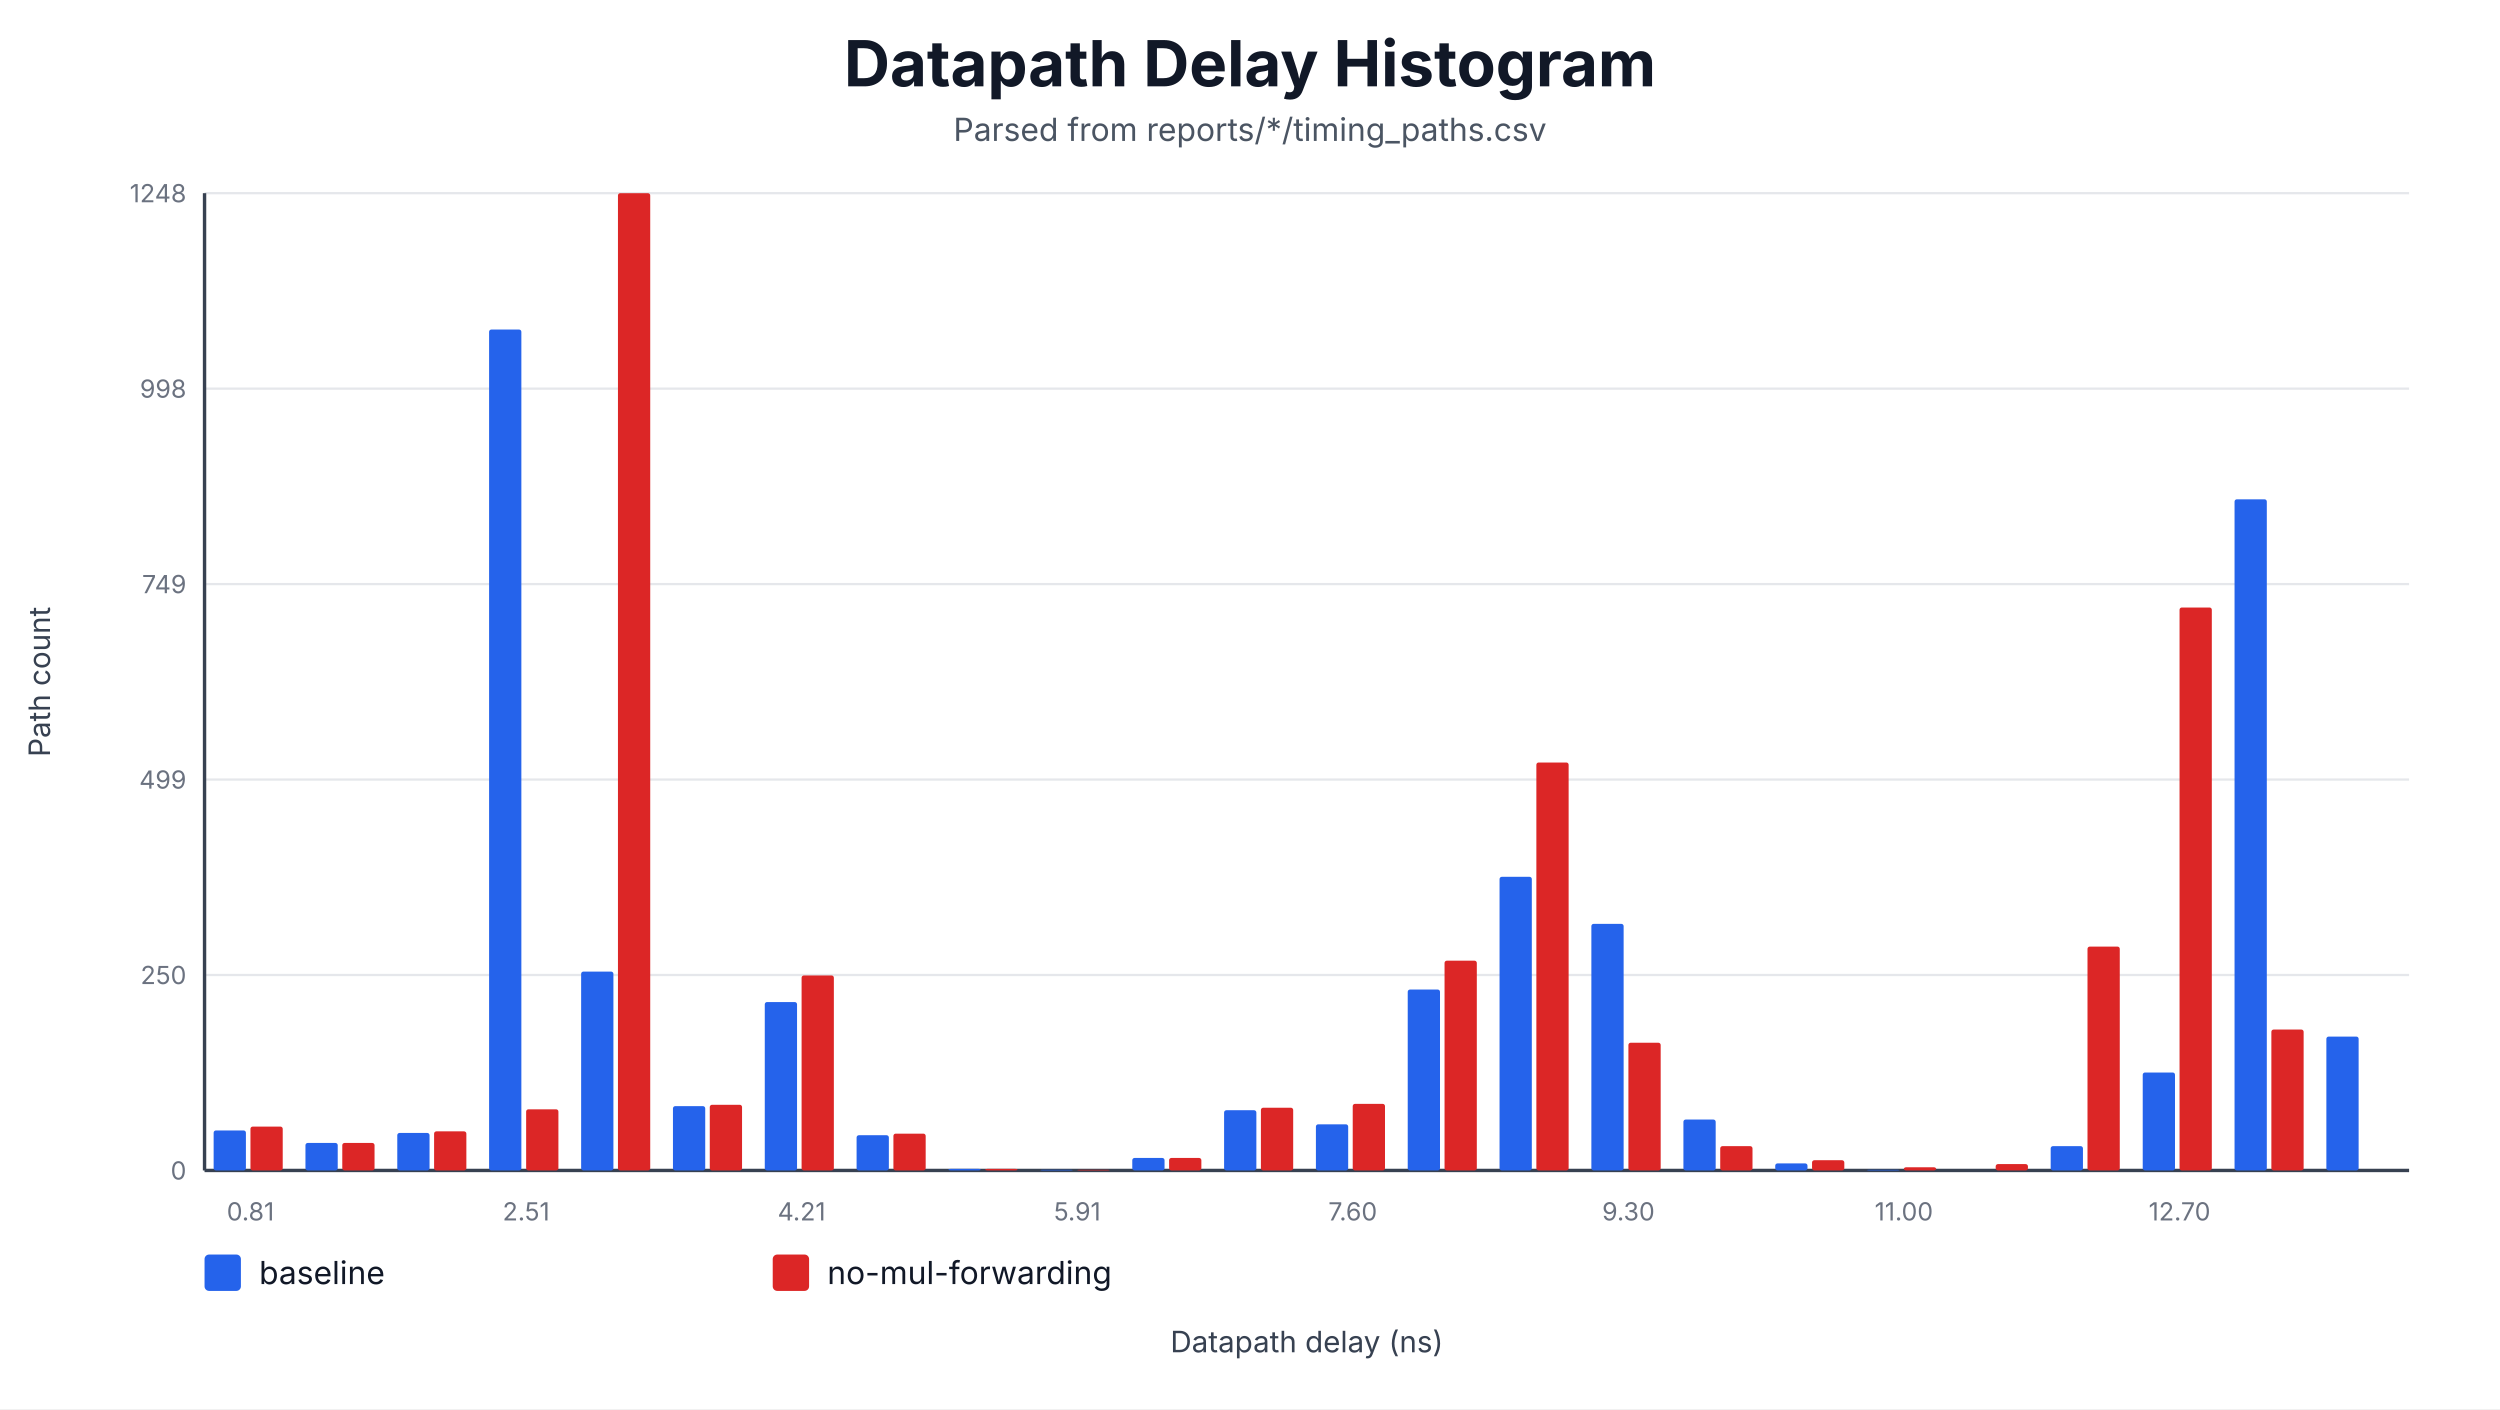
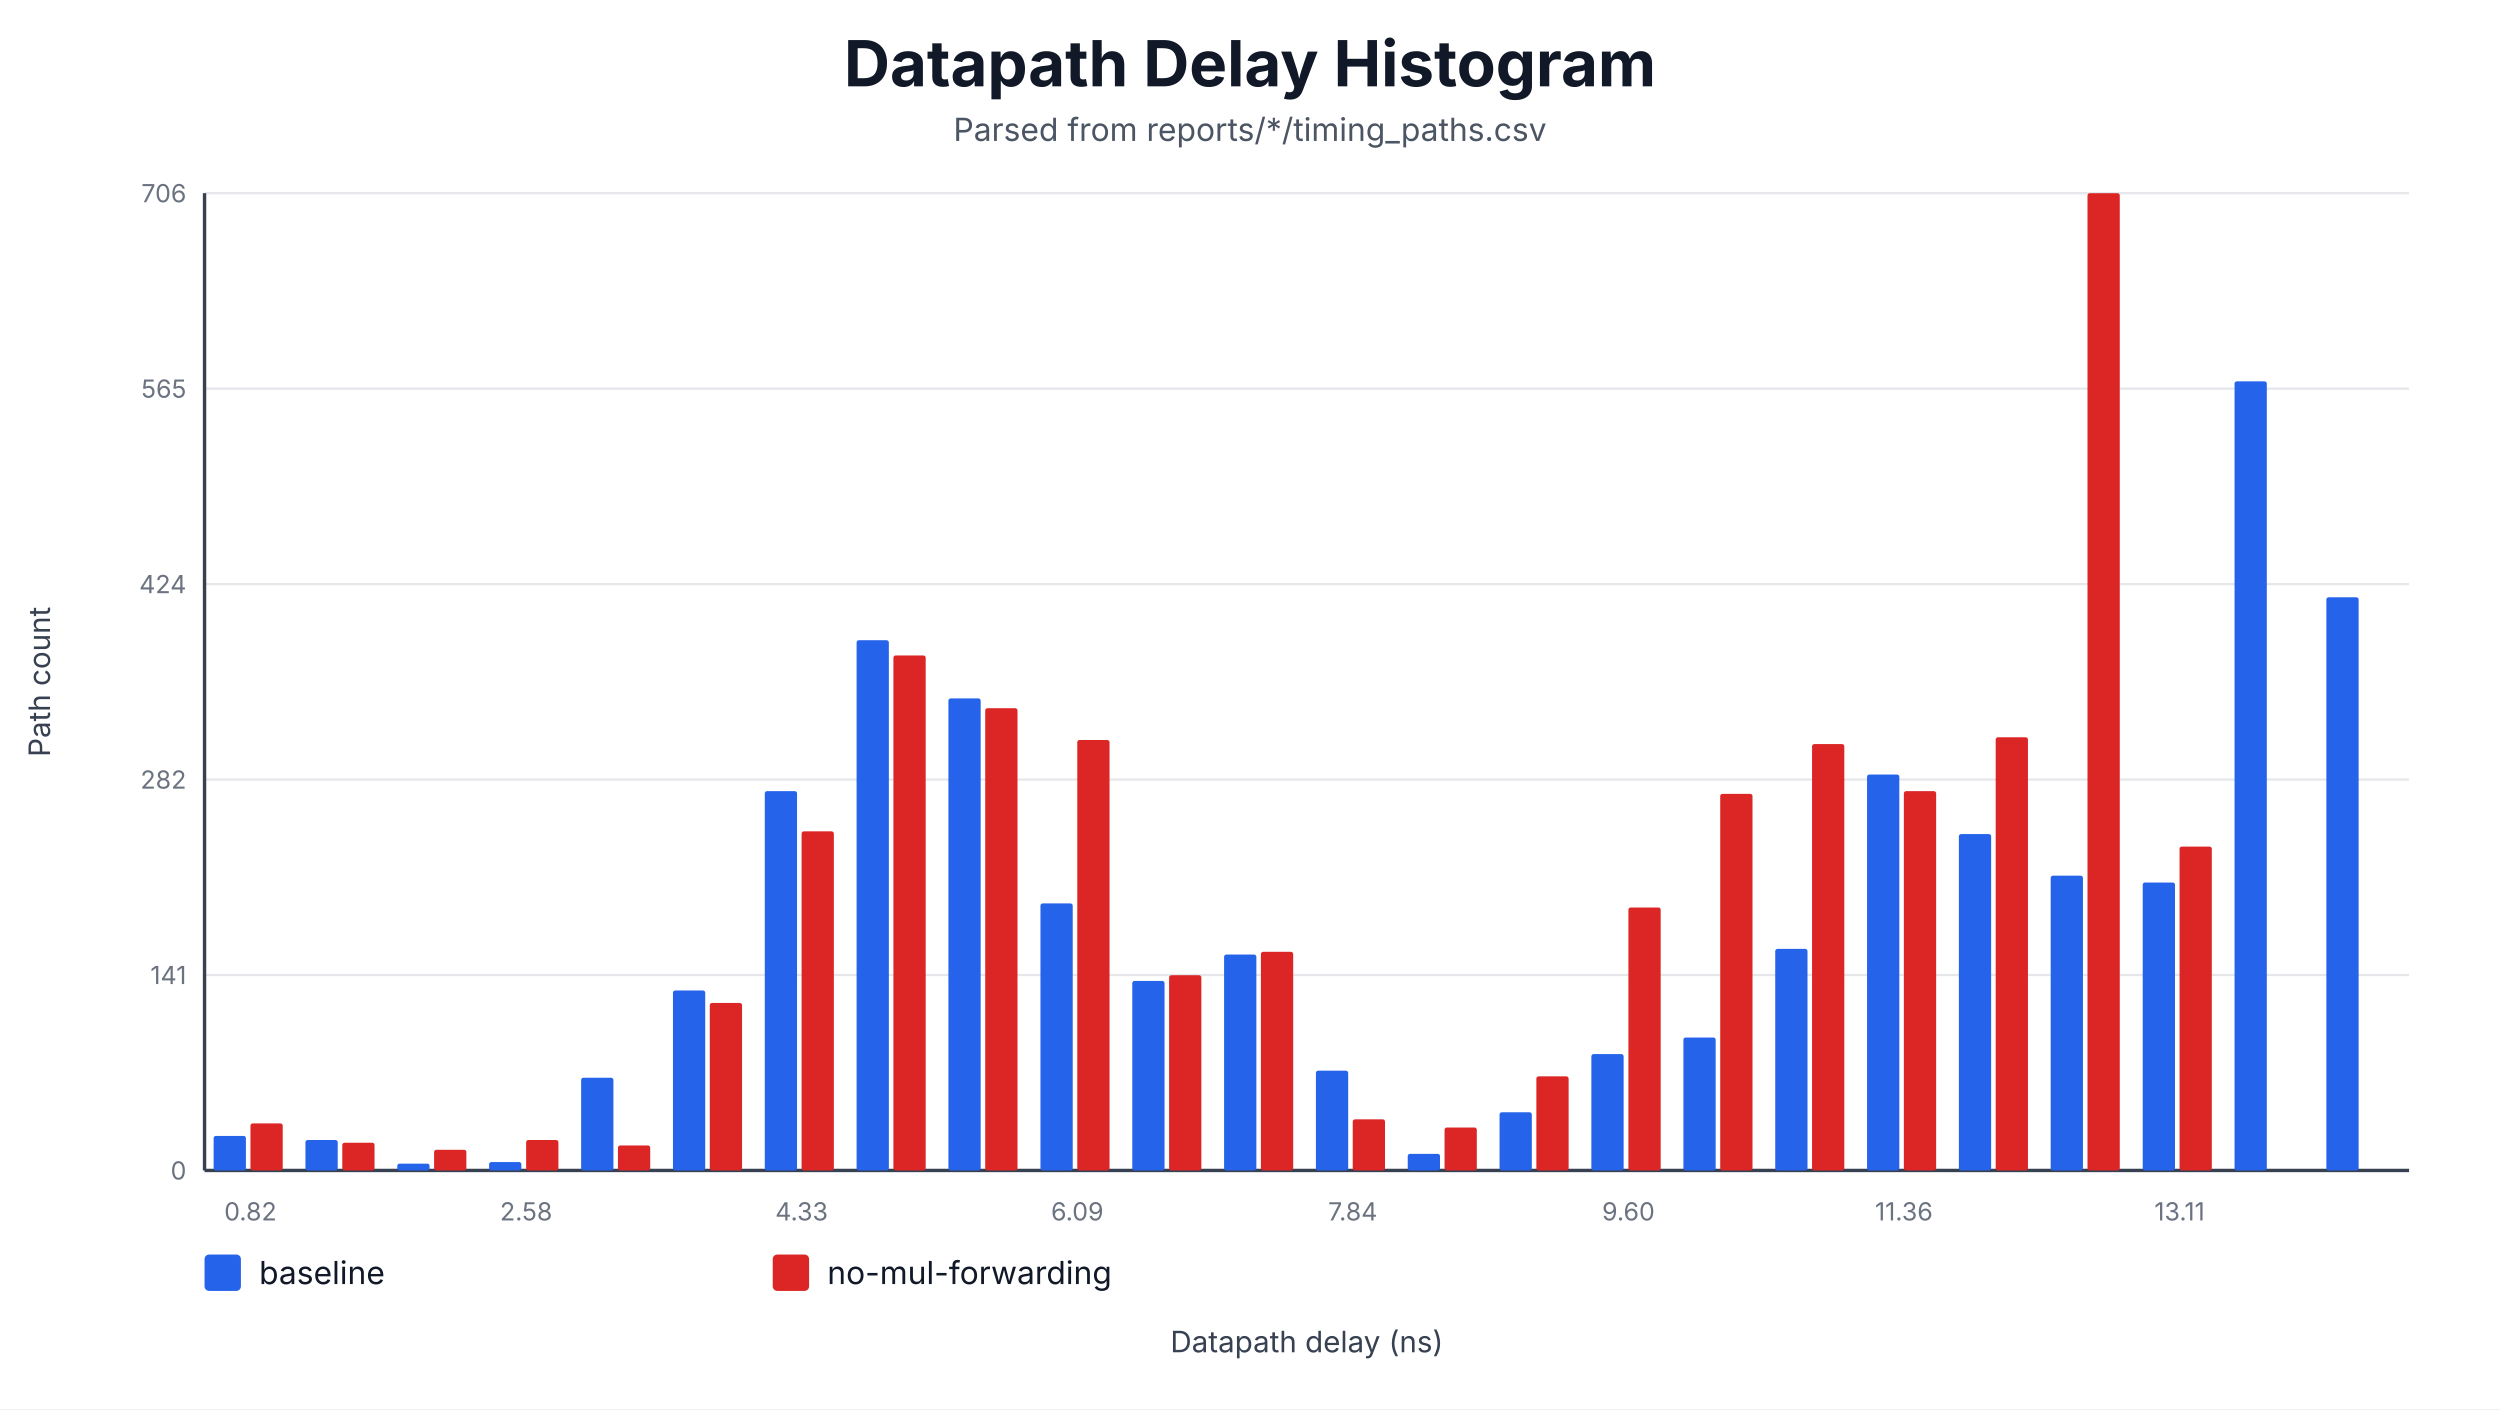
<svg xmlns="http://www.w3.org/2000/svg" width="1100" height="620" viewBox="0 0 1100 620">
  <rect width="100%" height="100%" fill="#ffffff" />
  <style>text{font-family:Inter,Arial,sans-serif;fill:#111827}.title{font-size:28px;font-weight:700}.subtitle{font-size:14px;fill:#4b5563}.axis{font-size:13px;fill:#374151}.tick{font-size:11px;fill:#6b7280}.grid{stroke:#e5e7eb}.axisline{stroke:#374151;stroke-width:1.5}.legend{font-size:14px}</style>
  <text class="title" x="550.0" y="38" text-anchor="middle">Datapath Delay Histogram</text>
  <text class="subtitle" x="550.0" y="62" text-anchor="middle">Parsed from reports/*/timing_paths.csv</text>
  <line class="grid" x1="90" y1="515.0" x2="1060" y2="515.0" />
  <text class="tick" x="82" y="519.0" text-anchor="end">0</text>
  <line class="grid" x1="90" y1="429.0" x2="1060" y2="429.0" />
-   <text class="tick" x="82" y="433.0" text-anchor="end">250</text>
+   <text class="tick" x="82" y="433.0" text-anchor="end">141</text>
  <line class="grid" x1="90" y1="343.0" x2="1060" y2="343.0" />
-   <text class="tick" x="82" y="347.0" text-anchor="end">499</text>
+   <text class="tick" x="82" y="347.0" text-anchor="end">282</text>
  <line class="grid" x1="90" y1="257.0" x2="1060" y2="257.0" />
-   <text class="tick" x="82" y="261.0" text-anchor="end">749</text>
+   <text class="tick" x="82" y="261.0" text-anchor="end">424</text>
  <line class="grid" x1="90" y1="171.0" x2="1060" y2="171.0" />
-   <text class="tick" x="82" y="175.0" text-anchor="end">998</text>
+   <text class="tick" x="82" y="175.0" text-anchor="end">565</text>
  <line class="grid" x1="90" y1="85.0" x2="1060" y2="85.0" />
-   <text class="tick" x="82" y="89.0" text-anchor="end">1248</text>
+   <text class="tick" x="82" y="89.0" text-anchor="end">706</text>
  <line class="axisline" x1="90" y1="85" x2="90" y2="515" />
  <line class="axisline" x1="90" y1="515" x2="1060" y2="515" />
  <text class="axis" x="22" y="300.0" transform="rotate(-90 22 300.0)" text-anchor="middle">Path count</text>
  <text class="axis" x="575.0" y="595" text-anchor="middle">Datapath delay (ns)</text>
-   <text class="tick" x="110.2" y="537" text-anchor="middle">0.81</text>
-   <rect x="94.0" y="497.4" width="14.2" height="17.6" fill="#2563eb" rx="1" />
-   <rect x="110.2" y="495.7" width="14.2" height="19.3" fill="#dc2626" rx="1" />
-   <rect x="134.4" y="502.9" width="14.2" height="12.1" fill="#2563eb" rx="1" />
-   <rect x="150.6" y="502.9" width="14.2" height="12.1" fill="#dc2626" rx="1" />
-   <rect x="174.8" y="498.5" width="14.2" height="16.5" fill="#2563eb" rx="1" />
-   <rect x="191.0" y="497.8" width="14.2" height="17.2" fill="#dc2626" rx="1" />
-   <text class="tick" x="231.5" y="537" text-anchor="middle">2.51</text>
-   <rect x="215.2" y="145.0" width="14.2" height="370.0" fill="#2563eb" rx="1" />
-   <rect x="231.5" y="488.1" width="14.2" height="26.9" fill="#dc2626" rx="1" />
-   <rect x="255.7" y="427.5" width="14.2" height="87.5" fill="#2563eb" rx="1" />
-   <rect x="271.9" y="85.0" width="14.2" height="430.0" fill="#dc2626" rx="1" />
-   <rect x="296.1" y="486.7" width="14.2" height="28.3" fill="#2563eb" rx="1" />
-   <rect x="312.3" y="486.1" width="14.2" height="28.9" fill="#dc2626" rx="1" />
-   <text class="tick" x="352.7" y="537" text-anchor="middle">4.21</text>
-   <rect x="336.5" y="440.9" width="14.2" height="74.1" fill="#2563eb" rx="1" />
-   <rect x="352.7" y="429.2" width="14.2" height="85.8" fill="#dc2626" rx="1" />
-   <rect x="376.9" y="499.5" width="14.2" height="15.5" fill="#2563eb" rx="1" />
-   <rect x="393.1" y="498.8" width="14.2" height="16.2" fill="#dc2626" rx="1" />
-   <rect x="417.3" y="514.3" width="14.2" height="0.7" fill="#2563eb" rx="1" />
-   <rect x="433.5" y="514.3" width="14.2" height="0.7" fill="#dc2626" rx="1" />
-   <text class="tick" x="474.0" y="537" text-anchor="middle">5.91</text>
-   <rect x="457.8" y="514.7" width="14.2" height="0.3" fill="#2563eb" rx="1" />
-   <rect x="474.0" y="514.7" width="14.2" height="0.3" fill="#dc2626" rx="1" />
-   <rect x="498.2" y="509.5" width="14.2" height="5.5" fill="#2563eb" rx="1" />
-   <rect x="514.4" y="509.5" width="14.2" height="5.5" fill="#dc2626" rx="1" />
-   <rect x="538.6" y="488.5" width="14.2" height="26.5" fill="#2563eb" rx="1" />
-   <rect x="554.8" y="487.4" width="14.2" height="27.6" fill="#dc2626" rx="1" />
-   <text class="tick" x="595.2" y="537" text-anchor="middle">7.60</text>
-   <rect x="579.0" y="494.7" width="14.2" height="20.3" fill="#2563eb" rx="1" />
-   <rect x="595.2" y="485.7" width="14.2" height="29.3" fill="#dc2626" rx="1" />
-   <rect x="619.4" y="435.4" width="14.2" height="79.6" fill="#2563eb" rx="1" />
-   <rect x="635.6" y="422.7" width="14.2" height="92.3" fill="#dc2626" rx="1" />
-   <rect x="659.8" y="385.8" width="14.2" height="129.2" fill="#2563eb" rx="1" />
-   <rect x="676.0" y="335.5" width="14.2" height="179.5" fill="#dc2626" rx="1" />
-   <text class="tick" x="716.5" y="537" text-anchor="middle">9.30</text>
-   <rect x="700.2" y="406.5" width="14.2" height="108.5" fill="#2563eb" rx="1" />
-   <rect x="716.5" y="458.8" width="14.2" height="56.2" fill="#dc2626" rx="1" />
-   <rect x="740.7" y="492.6" width="14.2" height="22.4" fill="#2563eb" rx="1" />
-   <rect x="756.9" y="504.3" width="14.2" height="10.7" fill="#dc2626" rx="1" />
-   <rect x="781.1" y="511.9" width="14.2" height="3.1" fill="#2563eb" rx="1" />
-   <rect x="797.3" y="510.5" width="14.2" height="4.5" fill="#dc2626" rx="1" />
-   <text class="tick" x="837.7" y="537" text-anchor="middle">11.00</text>
-   <rect x="821.5" y="514.7" width="14.2" height="0.3" fill="#2563eb" rx="1" />
-   <rect x="837.7" y="513.6" width="14.2" height="1.4" fill="#dc2626" rx="1" />
-   <rect x="861.9" y="515.0" width="14.2" height="0.0" fill="#2563eb" rx="1" />
-   <rect x="878.1" y="512.2" width="14.2" height="2.8" fill="#dc2626" rx="1" />
-   <rect x="902.3" y="504.3" width="14.2" height="10.7" fill="#2563eb" rx="1" />
-   <rect x="918.5" y="416.5" width="14.2" height="98.5" fill="#dc2626" rx="1" />
-   <text class="tick" x="959.0" y="537" text-anchor="middle">12.70</text>
-   <rect x="942.8" y="471.9" width="14.2" height="43.1" fill="#2563eb" rx="1" />
-   <rect x="959.0" y="267.3" width="14.2" height="247.7" fill="#dc2626" rx="1" />
-   <rect x="983.2" y="219.7" width="14.2" height="295.3" fill="#2563eb" rx="1" />
-   <rect x="999.4" y="453.0" width="14.2" height="62.0" fill="#dc2626" rx="1" />
-   <rect x="1023.6" y="456.1" width="14.2" height="58.9" fill="#2563eb" rx="1" />
+   <text class="tick" x="110.2" y="537" text-anchor="middle">0.82</text>
+   <rect x="94.0" y="499.8" width="14.2" height="15.2" fill="#2563eb" rx="1" />
+   <rect x="110.2" y="494.3" width="14.2" height="20.7" fill="#dc2626" rx="1" />
+   <rect x="134.4" y="501.6" width="14.2" height="13.4" fill="#2563eb" rx="1" />
+   <rect x="150.6" y="502.8" width="14.2" height="12.2" fill="#dc2626" rx="1" />
+   <rect x="174.8" y="512.0" width="14.2" height="3.0" fill="#2563eb" rx="1" />
+   <rect x="191.0" y="505.9" width="14.2" height="9.1" fill="#dc2626" rx="1" />
+   <text class="tick" x="231.5" y="537" text-anchor="middle">2.58</text>
+   <rect x="215.2" y="511.3" width="14.2" height="3.7" fill="#2563eb" rx="1" />
+   <rect x="231.5" y="501.6" width="14.2" height="13.4" fill="#dc2626" rx="1" />
+   <rect x="255.7" y="474.2" width="14.2" height="40.8" fill="#2563eb" rx="1" />
+   <rect x="271.9" y="504.0" width="14.2" height="11.0" fill="#dc2626" rx="1" />
+   <rect x="296.1" y="435.8" width="14.2" height="79.2" fill="#2563eb" rx="1" />
+   <rect x="312.3" y="441.3" width="14.2" height="73.7" fill="#dc2626" rx="1" />
+   <text class="tick" x="352.7" y="537" text-anchor="middle">4.33</text>
+   <rect x="336.5" y="348.1" width="14.2" height="166.9" fill="#2563eb" rx="1" />
+   <rect x="352.7" y="365.8" width="14.2" height="149.2" fill="#dc2626" rx="1" />
+   <rect x="376.9" y="281.7" width="14.2" height="233.3" fill="#2563eb" rx="1" />
+   <rect x="393.1" y="288.4" width="14.2" height="226.6" fill="#dc2626" rx="1" />
+   <rect x="417.3" y="307.3" width="14.2" height="207.7" fill="#2563eb" rx="1" />
+   <rect x="433.5" y="311.6" width="14.2" height="203.4" fill="#dc2626" rx="1" />
+   <text class="tick" x="474.0" y="537" text-anchor="middle">6.09</text>
+   <rect x="457.8" y="397.5" width="14.2" height="117.5" fill="#2563eb" rx="1" />
+   <rect x="474.0" y="325.6" width="14.2" height="189.4" fill="#dc2626" rx="1" />
+   <rect x="498.2" y="431.6" width="14.2" height="83.4" fill="#2563eb" rx="1" />
+   <rect x="514.4" y="429.1" width="14.2" height="85.9" fill="#dc2626" rx="1" />
+   <rect x="538.6" y="420.0" width="14.2" height="95.0" fill="#2563eb" rx="1" />
+   <rect x="554.8" y="418.8" width="14.2" height="96.2" fill="#dc2626" rx="1" />
+   <text class="tick" x="595.2" y="537" text-anchor="middle">7.84</text>
+   <rect x="579.0" y="471.1" width="14.2" height="43.9" fill="#2563eb" rx="1" />
+   <rect x="595.2" y="492.5" width="14.2" height="22.5" fill="#dc2626" rx="1" />
+   <rect x="619.4" y="507.7" width="14.2" height="7.3" fill="#2563eb" rx="1" />
+   <rect x="635.6" y="496.1" width="14.2" height="18.9" fill="#dc2626" rx="1" />
+   <rect x="659.8" y="489.4" width="14.2" height="25.6" fill="#2563eb" rx="1" />
+   <rect x="676.0" y="473.6" width="14.2" height="41.4" fill="#dc2626" rx="1" />
+   <text class="tick" x="716.5" y="537" text-anchor="middle">9.60</text>
+   <rect x="700.2" y="463.8" width="14.2" height="51.2" fill="#2563eb" rx="1" />
+   <rect x="716.5" y="399.3" width="14.2" height="115.7" fill="#dc2626" rx="1" />
+   <rect x="740.7" y="456.5" width="14.2" height="58.5" fill="#2563eb" rx="1" />
+   <rect x="756.9" y="349.3" width="14.2" height="165.7" fill="#dc2626" rx="1" />
+   <rect x="781.1" y="417.5" width="14.2" height="97.5" fill="#2563eb" rx="1" />
+   <rect x="797.3" y="327.4" width="14.2" height="187.6" fill="#dc2626" rx="1" />
+   <text class="tick" x="837.7" y="537" text-anchor="middle">11.36</text>
+   <rect x="821.5" y="340.8" width="14.2" height="174.2" fill="#2563eb" rx="1" />
+   <rect x="837.7" y="348.1" width="14.2" height="166.9" fill="#dc2626" rx="1" />
+   <rect x="861.9" y="367.0" width="14.2" height="148.0" fill="#2563eb" rx="1" />
+   <rect x="878.1" y="324.4" width="14.2" height="190.6" fill="#dc2626" rx="1" />
+   <rect x="902.3" y="385.3" width="14.2" height="129.7" fill="#2563eb" rx="1" />
+   <rect x="918.5" y="85.0" width="14.2" height="430.0" fill="#dc2626" rx="1" />
+   <text class="tick" x="959.0" y="537" text-anchor="middle">13.11</text>
+   <rect x="942.8" y="388.3" width="14.2" height="126.7" fill="#2563eb" rx="1" />
+   <rect x="959.0" y="372.5" width="14.2" height="142.5" fill="#dc2626" rx="1" />
+   <rect x="983.2" y="167.8" width="14.2" height="347.2" fill="#2563eb" rx="1" />
+   <rect x="999.4" y="515.0" width="14.2" height="0.0" fill="#dc2626" rx="1" />
+   <rect x="1023.6" y="262.8" width="14.2" height="252.2" fill="#2563eb" rx="1" />
  <rect x="1039.8" y="515.0" width="14.2" height="0.0" fill="#dc2626" rx="1" />
  <rect x="90" y="552" width="16" height="16" fill="#2563eb" rx="2" />
  <text class="legend" x="114" y="565">baseline</text>
  <rect x="340" y="552" width="16" height="16" fill="#dc2626" rx="2" />
  <text class="legend" x="364" y="565">no-mul-forwarding</text>
</svg>
